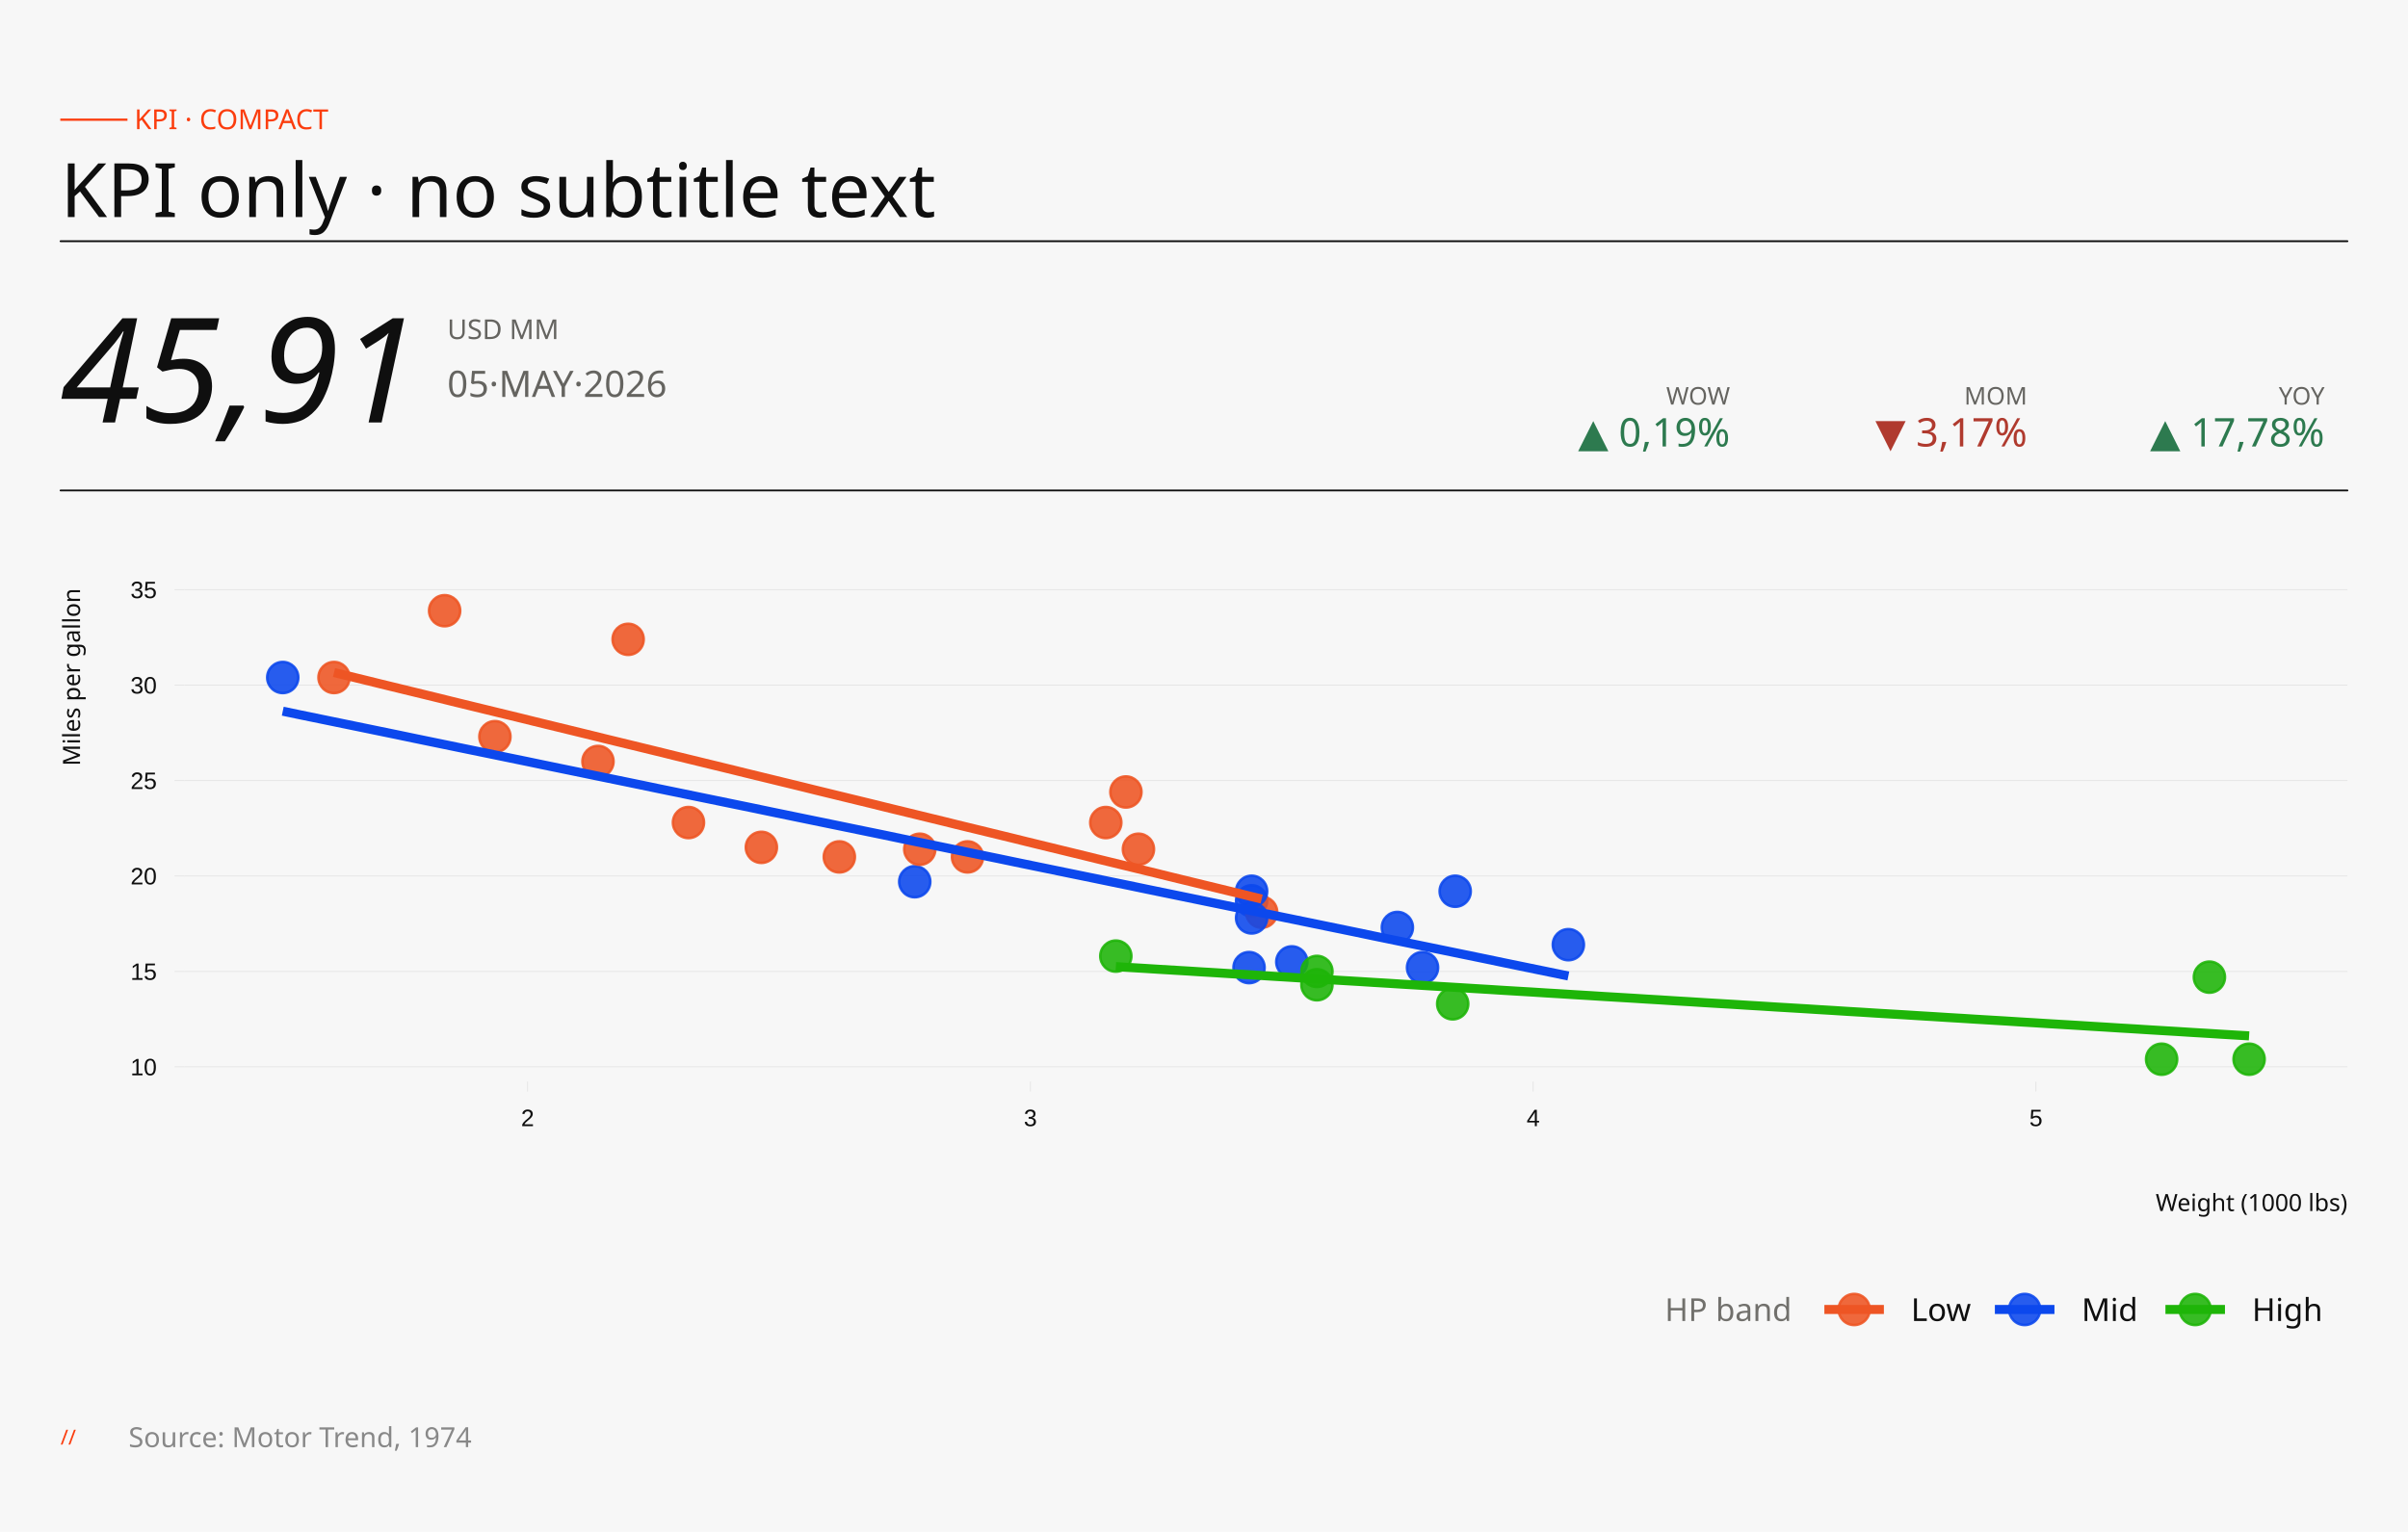
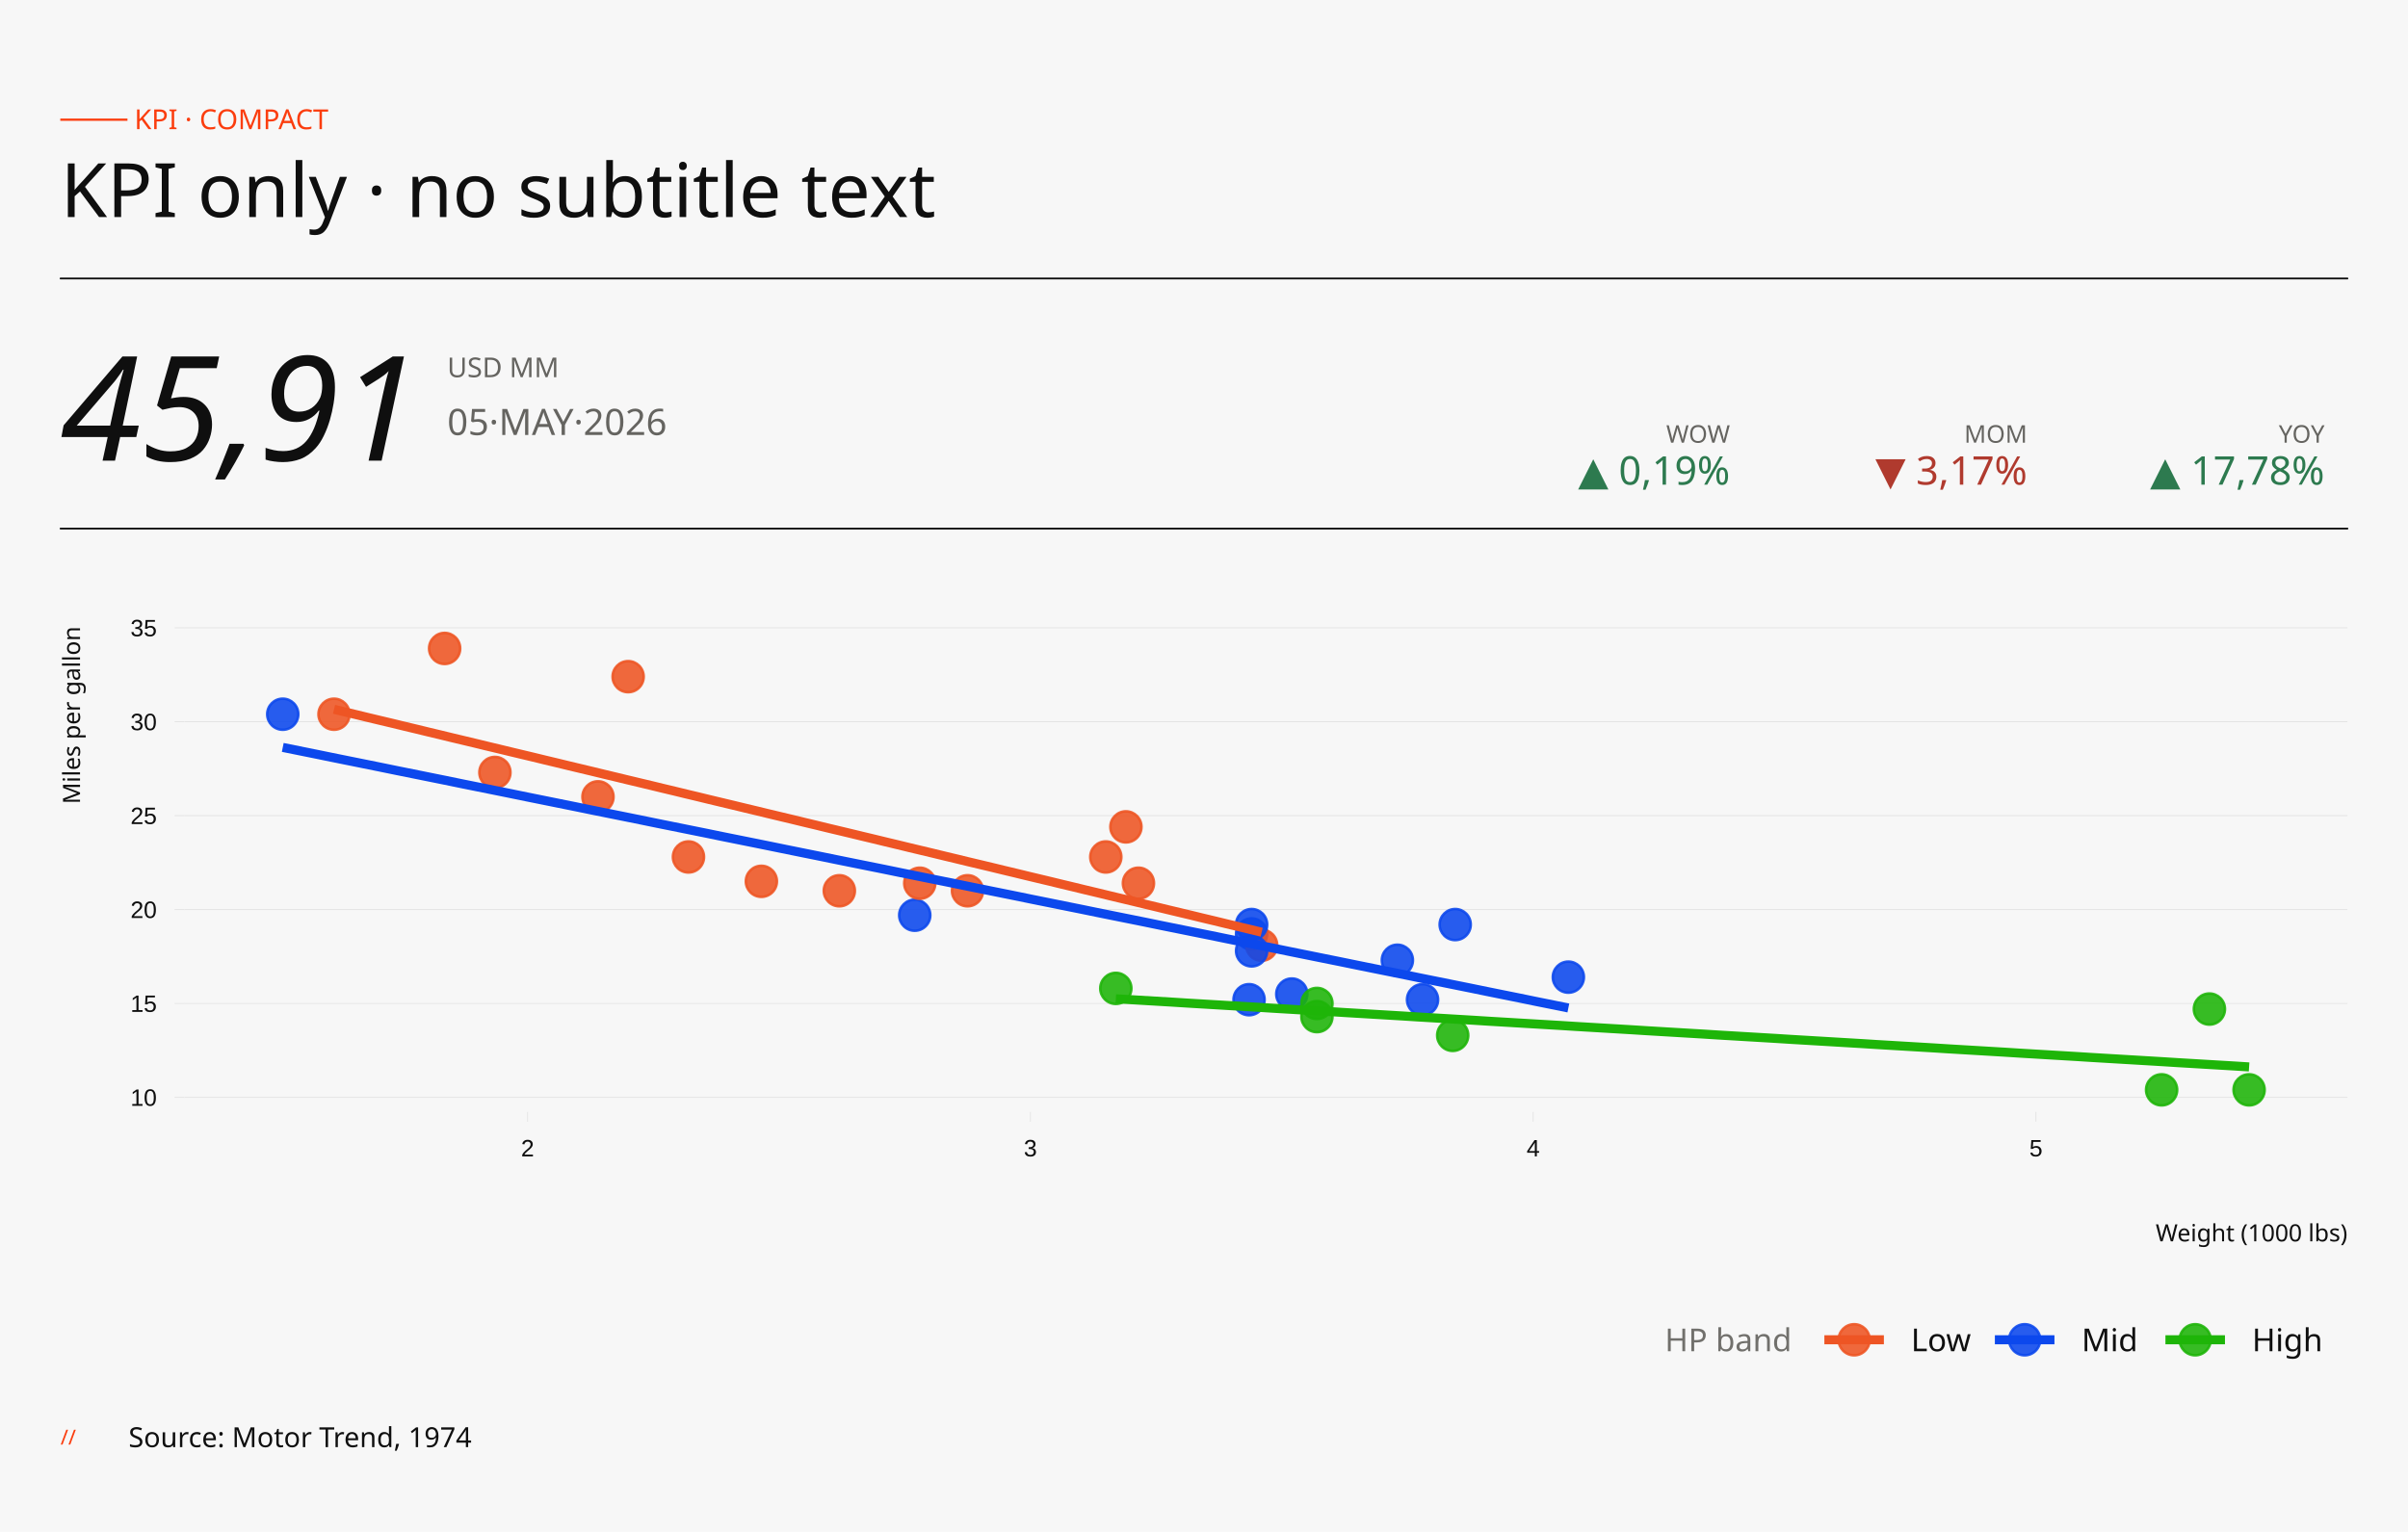
<svg xmlns="http://www.w3.org/2000/svg" width="396.00pt" height="252.00pt" viewBox="0 0 396.00 252.00">
  <g class="svglite">
    <defs>
      <style type="text/css">
    .svglite line, .svglite polyline, .svglite polygon, .svglite path, .svglite rect, .svglite circle {
      fill: none;
      stroke: #000000;
      stroke-linecap: round;
      stroke-linejoin: round;
      stroke-miterlimit: 10.00;
    }
    .svglite text {
      white-space: pre;
    }
    .svglite g.glyphgroup path {
      fill: inherit;
      stroke: none;
    }
  </style>
    </defs>
    <rect width="100%" height="100%" style="stroke: none; fill: none;" />
    <defs>
      <clipPath id="cpMC4wMHwzOTYuMDB8MC4wMHwyNTIuMDA=">
        <rect x="0.00" y="0.00" width="396.00" height="252.00" />
      </clipPath>
    </defs>
    <g clip-path="url(#cpMC4wMHwzOTYuMDB8MC4wMHwyNTIuMDA=)">
      <rect x="0.00" y="0.00" width="396.00" height="252.00" style="stroke-width: 0.63; stroke: none; fill: #F7F7F7;" />
    </g>
    <defs>
-       <clipPath id="cpMzAuMzN8Mzg2LjA0fDk2Ljc3fDE3Ny45Mw==">
-         <rect x="30.33" y="96.77" width="355.71" height="81.16" />
+       <clipPath id="cpMzAuMzN8Mzg2LjA0fDEwMy4wNHwxODIuOTE=">
+         <rect x="30.33" y="103.04" width="355.71" height="79.86" />
      </clipPath>
    </defs>
-     <g clip-path="url(#cpMzAuMzN8Mzg2LjA0fDk2Ljc3fDE3Ny45Mw==)">
-       <rect x="30.33" y="96.77" width="355.71" height="81.16" style="stroke-width: 0.63; stroke: none; fill: #F7F7F7;" />
-       <polyline points="30.33,175.49 386.04,175.49 " style="stroke-width: 0.15; stroke: #E4E4E4; stroke-linecap: butt;" />
-       <polyline points="30.33,159.80 386.04,159.80 " style="stroke-width: 0.15; stroke: #E4E4E4; stroke-linecap: butt;" />
-       <polyline points="30.33,144.10 386.04,144.10 " style="stroke-width: 0.15; stroke: #E4E4E4; stroke-linecap: butt;" />
-       <polyline points="30.33,128.40 386.04,128.40 " style="stroke-width: 0.15; stroke: #E4E4E4; stroke-linecap: butt;" />
-       <polyline points="30.33,112.70 386.04,112.70 " style="stroke-width: 0.15; stroke: #E4E4E4; stroke-linecap: butt;" />
-       <polyline points="30.33,97.00 386.04,97.00 " style="stroke-width: 0.15; stroke: #E4E4E4; stroke-linecap: butt;" />
-       <circle cx="138.03" cy="140.96" r="2.56" style="stroke-width: 0.42; stroke: #EE5524; stroke-opacity: 0.88; fill: #EE5524; fill-opacity: 0.88;" />
-       <circle cx="159.11" cy="140.96" r="2.56" style="stroke-width: 0.42; stroke: #EE5524; stroke-opacity: 0.88; fill: #EE5524; fill-opacity: 0.88;" />
-       <circle cx="113.22" cy="135.31" r="2.56" style="stroke-width: 0.42; stroke: #EE5524; stroke-opacity: 0.88; fill: #EE5524; fill-opacity: 0.88;" />
-       <circle cx="187.22" cy="139.70" r="2.56" style="stroke-width: 0.42; stroke: #EE5524; stroke-opacity: 0.88; fill: #EE5524; fill-opacity: 0.88;" />
-       <circle cx="205.83" cy="148.18" r="2.56" style="stroke-width: 0.42; stroke: #0C48ED; stroke-opacity: 0.88; fill: #0C48ED; fill-opacity: 0.88;" />
-       <circle cx="207.48" cy="150.06" r="2.56" style="stroke-width: 0.42; stroke: #EE5524; stroke-opacity: 0.88; fill: #EE5524; fill-opacity: 0.88;" />
-       <circle cx="216.57" cy="161.99" r="2.56" style="stroke-width: 0.42; stroke: #1EB508; stroke-opacity: 0.88; fill: #1EB508; fill-opacity: 0.88;" />
-       <circle cx="185.16" cy="130.28" r="2.56" style="stroke-width: 0.42; stroke: #EE5524; stroke-opacity: 0.88; fill: #EE5524; fill-opacity: 0.88;" />
-       <circle cx="181.85" cy="135.31" r="2.56" style="stroke-width: 0.42; stroke: #EE5524; stroke-opacity: 0.88; fill: #EE5524; fill-opacity: 0.88;" />
-       <circle cx="205.83" cy="146.61" r="2.56" style="stroke-width: 0.42; stroke: #0C48ED; stroke-opacity: 0.88; fill: #0C48ED; fill-opacity: 0.88;" />
-       <circle cx="205.83" cy="151.00" r="2.56" style="stroke-width: 0.42; stroke: #0C48ED; stroke-opacity: 0.88; fill: #0C48ED; fill-opacity: 0.88;" />
-       <circle cx="257.92" cy="155.40" r="2.56" style="stroke-width: 0.42; stroke: #0C48ED; stroke-opacity: 0.88; fill: #0C48ED; fill-opacity: 0.88;" />
-       <circle cx="229.80" cy="152.57" r="2.56" style="stroke-width: 0.42; stroke: #0C48ED; stroke-opacity: 0.88; fill: #0C48ED; fill-opacity: 0.88;" />
-       <circle cx="233.94" cy="159.17" r="2.56" style="stroke-width: 0.42; stroke: #0C48ED; stroke-opacity: 0.88; fill: #0C48ED; fill-opacity: 0.88;" />
-       <circle cx="355.48" cy="174.24" r="2.56" style="stroke-width: 0.42; stroke: #1EB508; stroke-opacity: 0.88; fill: #1EB508; fill-opacity: 0.88;" />
-       <circle cx="369.87" cy="174.24" r="2.56" style="stroke-width: 0.42; stroke: #1EB508; stroke-opacity: 0.88; fill: #1EB508; fill-opacity: 0.88;" />
-       <circle cx="363.34" cy="160.74" r="2.56" style="stroke-width: 0.42; stroke: #1EB508; stroke-opacity: 0.88; fill: #1EB508; fill-opacity: 0.88;" />
-       <circle cx="103.30" cy="105.17" r="2.56" style="stroke-width: 0.42; stroke: #EE5524; stroke-opacity: 0.88; fill: #EE5524; fill-opacity: 0.88;" />
-       <circle cx="54.93" cy="111.45" r="2.56" style="stroke-width: 0.42; stroke: #EE5524; stroke-opacity: 0.88; fill: #EE5524; fill-opacity: 0.88;" />
-       <circle cx="73.12" cy="100.46" r="2.56" style="stroke-width: 0.42; stroke: #EE5524; stroke-opacity: 0.88; fill: #EE5524; fill-opacity: 0.88;" />
-       <circle cx="125.21" cy="139.39" r="2.56" style="stroke-width: 0.42; stroke: #EE5524; stroke-opacity: 0.88; fill: #EE5524; fill-opacity: 0.88;" />
-       <circle cx="212.44" cy="158.23" r="2.56" style="stroke-width: 0.42; stroke: #0C48ED; stroke-opacity: 0.88; fill: #0C48ED; fill-opacity: 0.88;" />
-       <circle cx="205.41" cy="159.17" r="2.56" style="stroke-width: 0.42; stroke: #0C48ED; stroke-opacity: 0.88; fill: #0C48ED; fill-opacity: 0.88;" />
-       <circle cx="238.90" cy="165.13" r="2.56" style="stroke-width: 0.42; stroke: #1EB508; stroke-opacity: 0.88; fill: #1EB508; fill-opacity: 0.88;" />
-       <circle cx="239.31" cy="146.61" r="2.56" style="stroke-width: 0.42; stroke: #0C48ED; stroke-opacity: 0.88; fill: #0C48ED; fill-opacity: 0.88;" />
-       <circle cx="81.39" cy="121.18" r="2.56" style="stroke-width: 0.42; stroke: #EE5524; stroke-opacity: 0.88; fill: #EE5524; fill-opacity: 0.88;" />
-       <circle cx="98.34" cy="125.26" r="2.56" style="stroke-width: 0.42; stroke: #EE5524; stroke-opacity: 0.88; fill: #EE5524; fill-opacity: 0.88;" />
-       <circle cx="46.50" cy="111.45" r="2.56" style="stroke-width: 0.42; stroke: #0C48ED; stroke-opacity: 0.88; fill: #0C48ED; fill-opacity: 0.88;" />
-       <circle cx="183.50" cy="157.28" r="2.56" style="stroke-width: 0.42; stroke: #1EB508; stroke-opacity: 0.88; fill: #1EB508; fill-opacity: 0.88;" />
-       <circle cx="150.43" cy="145.04" r="2.56" style="stroke-width: 0.42; stroke: #0C48ED; stroke-opacity: 0.88; fill: #0C48ED; fill-opacity: 0.88;" />
-       <circle cx="216.57" cy="159.80" r="2.56" style="stroke-width: 0.42; stroke: #1EB508; stroke-opacity: 0.88; fill: #1EB508; fill-opacity: 0.88;" />
-       <circle cx="151.26" cy="139.70" r="2.56" style="stroke-width: 0.42; stroke: #EE5524; stroke-opacity: 0.88; fill: #EE5524; fill-opacity: 0.88;" />
-       <polyline points="54.93,110.63 56.86,111.10 58.79,111.57 60.72,112.04 62.65,112.52 64.59,112.99 66.52,113.46 68.45,113.93 70.38,114.40 72.31,114.87 74.24,115.35 76.17,115.82 78.10,116.29 80.03,116.76 81.96,117.23 83.90,117.70 85.83,118.17 87.76,118.65 89.69,119.12 91.62,119.59 93.55,120.06 95.48,120.53 97.41,121.00 99.34,121.48 101.27,121.95 103.21,122.42 105.14,122.89 107.07,123.36 109.00,123.83 110.93,124.31 112.86,124.78 114.79,125.25 116.72,125.72 118.65,126.19 120.58,126.66 122.52,127.14 124.45,127.61 126.38,128.08 128.31,128.55 130.24,129.02 132.17,129.49 134.10,129.97 136.03,130.44 137.96,130.91 139.89,131.38 141.83,131.85 143.76,132.32 145.69,132.80 147.62,133.27 149.55,133.74 151.48,134.21 153.41,134.68 155.34,135.15 157.27,135.63 159.20,136.10 161.14,136.57 163.07,137.04 165.00,137.51 166.93,137.98 168.86,138.46 170.79,138.93 172.72,139.40 174.65,139.87 176.58,140.34 178.51,140.81 180.45,141.29 182.38,141.76 184.31,142.23 186.24,142.70 188.17,143.17 190.10,143.64 192.03,144.12 193.96,144.59 195.89,145.06 197.82,145.53 199.76,146.00 201.69,146.47 203.62,146.94 205.55,147.42 207.48,147.89 " style="stroke-width: 1.49; stroke: #EE5524; stroke-linecap: butt;" />
-       <polyline points="46.50,116.99 49.17,117.55 51.85,118.10 54.53,118.65 57.20,119.20 59.88,119.75 62.55,120.30 65.23,120.85 67.91,121.41 70.58,121.96 73.26,122.51 75.93,123.06 78.61,123.61 81.29,124.16 83.96,124.71 86.64,125.26 89.32,125.82 91.99,126.37 94.67,126.92 97.34,127.47 100.02,128.02 102.70,128.57 105.37,129.12 108.05,129.68 110.73,130.23 113.40,130.78 116.08,131.33 118.75,131.88 121.43,132.43 124.11,132.98 126.78,133.54 129.46,134.09 132.13,134.64 134.81,135.19 137.49,135.74 140.16,136.29 142.84,136.84 145.52,137.39 148.19,137.95 150.87,138.50 153.54,139.05 156.22,139.60 158.90,140.15 161.57,140.70 164.25,141.25 166.93,141.81 169.60,142.36 172.28,142.91 174.95,143.46 177.63,144.01 180.31,144.56 182.98,145.11 185.66,145.66 188.34,146.22 191.01,146.77 193.69,147.32 196.36,147.87 199.04,148.42 201.72,148.97 204.39,149.52 207.07,150.08 209.74,150.63 212.42,151.18 215.10,151.73 217.77,152.28 220.45,152.83 223.13,153.38 225.80,153.94 228.48,154.49 231.15,155.04 233.83,155.59 236.51,156.14 239.18,156.69 241.86,157.24 244.54,157.79 247.21,158.35 249.89,158.90 252.56,159.45 255.24,160.00 257.92,160.55 " style="stroke-width: 1.49; stroke: #0C48ED; stroke-linecap: butt;" />
-       <polyline points="183.50,159.01 185.86,159.16 188.22,159.30 190.58,159.45 192.94,159.59 195.30,159.73 197.66,159.88 200.02,160.02 202.37,160.17 204.73,160.31 207.09,160.45 209.45,160.60 211.81,160.74 214.17,160.89 216.53,161.03 218.89,161.18 221.25,161.32 223.61,161.46 225.97,161.61 228.32,161.75 230.68,161.90 233.04,162.04 235.40,162.19 237.76,162.33 240.12,162.47 242.48,162.62 244.84,162.76 247.20,162.91 249.56,163.05 251.91,163.19 254.27,163.34 256.63,163.48 258.99,163.63 261.35,163.77 263.71,163.92 266.07,164.06 268.43,164.20 270.79,164.35 273.15,164.49 275.51,164.64 277.86,164.78 280.22,164.93 282.58,165.07 284.94,165.21 287.30,165.36 289.66,165.50 292.02,165.65 294.38,165.79 296.74,165.93 299.10,166.08 301.46,166.22 303.81,166.37 306.17,166.51 308.53,166.66 310.89,166.80 313.25,166.94 315.61,167.09 317.97,167.23 320.33,167.38 322.69,167.52 325.05,167.67 327.41,167.81 329.76,167.95 332.12,168.10 334.48,168.24 336.84,168.39 339.20,168.53 341.56,168.67 343.92,168.82 346.28,168.96 348.64,169.11 351.00,169.25 353.36,169.40 355.71,169.54 358.07,169.68 360.43,169.83 362.79,169.97 365.15,170.12 367.51,170.26 369.87,170.40 " style="stroke-width: 1.49; stroke: #1EB508; stroke-linecap: butt;" />
+     <g clip-path="url(#cpMzAuMzN8Mzg2LjA0fDEwMy4wNHwxODIuOTE=)">
+       <rect x="30.33" y="103.04" width="355.71" height="79.86" style="stroke-width: 0.63; stroke: none; fill: #F7F7F7;" />
+       <polyline points="30.33,180.51 386.04,180.51 " style="stroke-width: 0.15; stroke: #E4E4E4; stroke-linecap: butt;" />
+       <polyline points="30.33,165.07 386.04,165.07 " style="stroke-width: 0.15; stroke: #E4E4E4; stroke-linecap: butt;" />
+       <polyline points="30.33,149.62 386.04,149.62 " style="stroke-width: 0.15; stroke: #E4E4E4; stroke-linecap: butt;" />
+       <polyline points="30.33,134.17 386.04,134.17 " style="stroke-width: 0.15; stroke: #E4E4E4; stroke-linecap: butt;" />
+       <polyline points="30.33,118.72 386.04,118.72 " style="stroke-width: 0.15; stroke: #E4E4E4; stroke-linecap: butt;" />
+       <polyline points="30.33,103.28 386.04,103.28 " style="stroke-width: 0.15; stroke: #E4E4E4; stroke-linecap: butt;" />
+       <circle cx="138.03" cy="146.53" r="2.56" style="stroke-width: 0.42; stroke: #EE5524; stroke-opacity: 0.88; fill: #EE5524; fill-opacity: 0.88;" />
+       <circle cx="159.11" cy="146.53" r="2.56" style="stroke-width: 0.42; stroke: #EE5524; stroke-opacity: 0.88; fill: #EE5524; fill-opacity: 0.88;" />
+       <circle cx="113.22" cy="140.97" r="2.56" style="stroke-width: 0.42; stroke: #EE5524; stroke-opacity: 0.88; fill: #EE5524; fill-opacity: 0.88;" />
+       <circle cx="187.22" cy="145.29" r="2.56" style="stroke-width: 0.42; stroke: #EE5524; stroke-opacity: 0.88; fill: #EE5524; fill-opacity: 0.88;" />
+       <circle cx="205.83" cy="153.63" r="2.56" style="stroke-width: 0.42; stroke: #0C48ED; stroke-opacity: 0.88; fill: #0C48ED; fill-opacity: 0.88;" />
+       <circle cx="207.48" cy="155.49" r="2.56" style="stroke-width: 0.42; stroke: #EE5524; stroke-opacity: 0.88; fill: #EE5524; fill-opacity: 0.88;" />
+       <circle cx="216.57" cy="167.23" r="2.56" style="stroke-width: 0.42; stroke: #1EB508; stroke-opacity: 0.88; fill: #1EB508; fill-opacity: 0.88;" />
+       <circle cx="185.16" cy="136.02" r="2.56" style="stroke-width: 0.42; stroke: #EE5524; stroke-opacity: 0.88; fill: #EE5524; fill-opacity: 0.88;" />
+       <circle cx="181.85" cy="140.97" r="2.56" style="stroke-width: 0.42; stroke: #EE5524; stroke-opacity: 0.88; fill: #EE5524; fill-opacity: 0.88;" />
+       <circle cx="205.83" cy="152.09" r="2.56" style="stroke-width: 0.42; stroke: #0C48ED; stroke-opacity: 0.88; fill: #0C48ED; fill-opacity: 0.88;" />
+       <circle cx="205.83" cy="156.42" r="2.56" style="stroke-width: 0.42; stroke: #0C48ED; stroke-opacity: 0.88; fill: #0C48ED; fill-opacity: 0.88;" />
+       <circle cx="257.92" cy="160.74" r="2.56" style="stroke-width: 0.42; stroke: #0C48ED; stroke-opacity: 0.88; fill: #0C48ED; fill-opacity: 0.88;" />
+       <circle cx="229.80" cy="157.96" r="2.56" style="stroke-width: 0.42; stroke: #0C48ED; stroke-opacity: 0.88; fill: #0C48ED; fill-opacity: 0.88;" />
+       <circle cx="233.94" cy="164.45" r="2.56" style="stroke-width: 0.42; stroke: #0C48ED; stroke-opacity: 0.88; fill: #0C48ED; fill-opacity: 0.88;" />
+       <circle cx="355.48" cy="179.28" r="2.56" style="stroke-width: 0.42; stroke: #1EB508; stroke-opacity: 0.88; fill: #1EB508; fill-opacity: 0.88;" />
+       <circle cx="369.87" cy="179.28" r="2.56" style="stroke-width: 0.42; stroke: #1EB508; stroke-opacity: 0.88; fill: #1EB508; fill-opacity: 0.88;" />
+       <circle cx="363.34" cy="165.99" r="2.56" style="stroke-width: 0.42; stroke: #1EB508; stroke-opacity: 0.88; fill: #1EB508; fill-opacity: 0.88;" />
+       <circle cx="103.30" cy="111.31" r="2.56" style="stroke-width: 0.42; stroke: #EE5524; stroke-opacity: 0.88; fill: #EE5524; fill-opacity: 0.88;" />
+       <circle cx="54.93" cy="117.49" r="2.56" style="stroke-width: 0.42; stroke: #EE5524; stroke-opacity: 0.88; fill: #EE5524; fill-opacity: 0.88;" />
+       <circle cx="73.12" cy="106.67" r="2.56" style="stroke-width: 0.42; stroke: #EE5524; stroke-opacity: 0.88; fill: #EE5524; fill-opacity: 0.88;" />
+       <circle cx="125.21" cy="144.98" r="2.56" style="stroke-width: 0.42; stroke: #EE5524; stroke-opacity: 0.88; fill: #EE5524; fill-opacity: 0.88;" />
+       <circle cx="212.44" cy="163.52" r="2.56" style="stroke-width: 0.42; stroke: #0C48ED; stroke-opacity: 0.88; fill: #0C48ED; fill-opacity: 0.88;" />
+       <circle cx="205.41" cy="164.45" r="2.56" style="stroke-width: 0.42; stroke: #0C48ED; stroke-opacity: 0.88; fill: #0C48ED; fill-opacity: 0.88;" />
+       <circle cx="238.90" cy="170.32" r="2.56" style="stroke-width: 0.42; stroke: #1EB508; stroke-opacity: 0.88; fill: #1EB508; fill-opacity: 0.88;" />
+       <circle cx="239.31" cy="152.09" r="2.56" style="stroke-width: 0.42; stroke: #0C48ED; stroke-opacity: 0.88; fill: #0C48ED; fill-opacity: 0.88;" />
+       <circle cx="81.39" cy="127.07" r="2.56" style="stroke-width: 0.42; stroke: #EE5524; stroke-opacity: 0.88; fill: #EE5524; fill-opacity: 0.88;" />
+       <circle cx="98.34" cy="131.08" r="2.56" style="stroke-width: 0.42; stroke: #EE5524; stroke-opacity: 0.88; fill: #EE5524; fill-opacity: 0.88;" />
+       <circle cx="46.50" cy="117.49" r="2.56" style="stroke-width: 0.42; stroke: #0C48ED; stroke-opacity: 0.88; fill: #0C48ED; fill-opacity: 0.88;" />
+       <circle cx="183.50" cy="162.59" r="2.56" style="stroke-width: 0.42; stroke: #1EB508; stroke-opacity: 0.88; fill: #1EB508; fill-opacity: 0.88;" />
+       <circle cx="150.43" cy="150.55" r="2.56" style="stroke-width: 0.42; stroke: #0C48ED; stroke-opacity: 0.88; fill: #0C48ED; fill-opacity: 0.88;" />
+       <circle cx="216.57" cy="165.07" r="2.56" style="stroke-width: 0.42; stroke: #1EB508; stroke-opacity: 0.88; fill: #1EB508; fill-opacity: 0.88;" />
+       <circle cx="151.26" cy="145.29" r="2.56" style="stroke-width: 0.42; stroke: #EE5524; stroke-opacity: 0.88; fill: #EE5524; fill-opacity: 0.88;" />
+       <polyline points="54.93,116.68 56.86,117.15 58.79,117.61 60.72,118.08 62.65,118.54 64.59,119.00 66.52,119.47 68.45,119.93 70.38,120.40 72.31,120.86 74.24,121.33 76.17,121.79 78.10,122.25 80.03,122.72 81.96,123.18 83.90,123.65 85.83,124.11 87.76,124.57 89.69,125.04 91.62,125.50 93.55,125.97 95.48,126.43 97.41,126.89 99.34,127.36 101.27,127.82 103.21,128.29 105.14,128.75 107.07,129.21 109.00,129.68 110.93,130.14 112.86,130.61 114.79,131.07 116.72,131.54 118.65,132.00 120.58,132.46 122.52,132.93 124.45,133.39 126.38,133.86 128.31,134.32 130.24,134.78 132.17,135.25 134.10,135.71 136.03,136.18 137.96,136.64 139.89,137.10 141.83,137.57 143.76,138.03 145.69,138.50 147.62,138.96 149.55,139.43 151.48,139.89 153.41,140.35 155.34,140.82 157.27,141.28 159.20,141.75 161.14,142.21 163.07,142.67 165.00,143.14 166.93,143.60 168.86,144.07 170.79,144.53 172.72,144.99 174.65,145.46 176.58,145.92 178.51,146.39 180.45,146.85 182.38,147.32 184.31,147.78 186.24,148.24 188.17,148.71 190.10,149.17 192.03,149.64 193.96,150.10 195.89,150.56 197.82,151.03 199.76,151.49 201.69,151.96 203.62,152.42 205.55,152.88 207.48,153.35 " style="stroke-width: 1.49; stroke: #EE5524; stroke-linecap: butt;" />
+       <polyline points="46.50,122.95 49.17,123.49 51.85,124.03 54.53,124.58 57.20,125.12 59.88,125.66 62.55,126.20 65.23,126.75 67.91,127.29 70.58,127.83 73.26,128.37 75.93,128.92 78.61,129.46 81.29,130.00 83.96,130.54 86.64,131.09 89.32,131.63 91.99,132.17 94.67,132.71 97.34,133.26 100.02,133.80 102.70,134.34 105.37,134.88 108.05,135.43 110.73,135.97 113.40,136.51 116.08,137.05 118.75,137.60 121.43,138.14 124.11,138.68 126.78,139.22 129.46,139.77 132.13,140.31 134.81,140.85 137.49,141.40 140.16,141.94 142.84,142.48 145.52,143.02 148.19,143.57 150.87,144.11 153.54,144.65 156.22,145.19 158.90,145.74 161.57,146.28 164.25,146.82 166.93,147.36 169.60,147.91 172.28,148.45 174.95,148.99 177.63,149.53 180.31,150.08 182.98,150.62 185.66,151.16 188.34,151.70 191.01,152.25 193.69,152.79 196.36,153.33 199.04,153.87 201.72,154.42 204.39,154.96 207.07,155.50 209.74,156.04 212.42,156.59 215.10,157.13 217.77,157.67 220.45,158.21 223.13,158.76 225.80,159.30 228.48,159.84 231.15,160.38 233.83,160.93 236.51,161.47 239.18,162.01 241.86,162.55 244.54,163.10 247.21,163.64 249.89,164.18 252.56,164.73 255.24,165.27 257.92,165.81 " style="stroke-width: 1.49; stroke: #0C48ED; stroke-linecap: butt;" />
+       <polyline points="183.50,164.30 185.86,164.44 188.22,164.58 190.58,164.72 192.94,164.86 195.30,165.01 197.66,165.15 200.02,165.29 202.37,165.43 204.73,165.57 207.09,165.71 209.45,165.86 211.81,166.00 214.17,166.14 216.53,166.28 218.89,166.42 221.25,166.57 223.61,166.71 225.97,166.85 228.32,166.99 230.68,167.13 233.04,167.28 235.40,167.42 237.76,167.56 240.12,167.70 242.48,167.84 244.84,167.99 247.20,168.13 249.56,168.27 251.91,168.41 254.27,168.55 256.63,168.69 258.99,168.84 261.35,168.98 263.71,169.12 266.07,169.26 268.43,169.40 270.79,169.55 273.15,169.69 275.51,169.83 277.86,169.97 280.22,170.11 282.58,170.26 284.94,170.40 287.30,170.54 289.66,170.68 292.02,170.82 294.38,170.97 296.74,171.11 299.10,171.25 301.46,171.39 303.81,171.53 306.17,171.67 308.53,171.82 310.89,171.96 313.25,172.10 315.61,172.24 317.97,172.38 320.33,172.53 322.69,172.67 325.05,172.81 327.41,172.95 329.76,173.09 332.12,173.24 334.48,173.38 336.84,173.52 339.20,173.66 341.56,173.80 343.92,173.95 346.28,174.09 348.64,174.23 351.00,174.37 353.36,174.51 355.71,174.65 358.07,174.80 360.43,174.94 362.79,175.08 365.15,175.22 367.51,175.36 369.87,175.51 " style="stroke-width: 1.49; stroke: #1EB508; stroke-linecap: butt;" />
    </g>
    <g clip-path="url(#cpMC4wMHwzOTYuMDB8MC4wMHwyNTIuMDA=)">
-       <text x="25.79" y="176.89" text-anchor="end" style="font-size: 3.90px;fill: #0F0F0F; font-family: &quot;Arial&quot;;" textLength="4.31px" lengthAdjust="spacingAndGlyphs">10</text>
-       <text x="25.79" y="161.19" text-anchor="end" style="font-size: 3.90px;fill: #0F0F0F; font-family: &quot;Arial&quot;;" textLength="4.31px" lengthAdjust="spacingAndGlyphs">15</text>
-       <text x="25.79" y="145.49" text-anchor="end" style="font-size: 3.90px;fill: #0F0F0F; font-family: &quot;Arial&quot;;" textLength="4.31px" lengthAdjust="spacingAndGlyphs">20</text>
-       <text x="25.79" y="129.79" text-anchor="end" style="font-size: 3.90px;fill: #0F0F0F; font-family: &quot;Arial&quot;;" textLength="4.31px" lengthAdjust="spacingAndGlyphs">25</text>
-       <text x="25.79" y="114.09" text-anchor="end" style="font-size: 3.90px;fill: #0F0F0F; font-family: &quot;Arial&quot;;" textLength="4.31px" lengthAdjust="spacingAndGlyphs">30</text>
-       <text x="25.79" y="98.40" text-anchor="end" style="font-size: 3.90px;fill: #0F0F0F; font-family: &quot;Arial&quot;;" textLength="4.31px" lengthAdjust="spacingAndGlyphs">35</text>
-       <polyline points="28.71,175.49 30.33,175.49 " style="stroke-width: 0.15; stroke: #E4E4E4; stroke-linecap: butt;" />
-       <polyline points="28.71,159.80 30.33,159.80 " style="stroke-width: 0.15; stroke: #E4E4E4; stroke-linecap: butt;" />
-       <polyline points="28.71,144.10 30.33,144.10 " style="stroke-width: 0.15; stroke: #E4E4E4; stroke-linecap: butt;" />
-       <polyline points="28.71,128.40 30.33,128.40 " style="stroke-width: 0.15; stroke: #E4E4E4; stroke-linecap: butt;" />
-       <polyline points="28.71,112.70 30.33,112.70 " style="stroke-width: 0.15; stroke: #E4E4E4; stroke-linecap: butt;" />
-       <polyline points="28.71,97.00 30.33,97.00 " style="stroke-width: 0.15; stroke: #E4E4E4; stroke-linecap: butt;" />
-       <polyline points="86.76,179.55 86.76,177.93 " style="stroke-width: 0.15; stroke: #E4E4E4; stroke-linecap: butt;" />
-       <polyline points="169.45,179.55 169.45,177.93 " style="stroke-width: 0.15; stroke: #E4E4E4; stroke-linecap: butt;" />
-       <polyline points="252.13,179.55 252.13,177.93 " style="stroke-width: 0.15; stroke: #E4E4E4; stroke-linecap: butt;" />
-       <polyline points="334.81,179.55 334.81,177.93 " style="stroke-width: 0.15; stroke: #E4E4E4; stroke-linecap: butt;" />
-       <text x="86.76" y="185.25" text-anchor="middle" style="font-size: 3.90px;fill: #0F0F0F; font-family: &quot;Arial&quot;;" textLength="2.16px" lengthAdjust="spacingAndGlyphs">2</text>
-       <text x="169.45" y="185.25" text-anchor="middle" style="font-size: 3.90px;fill: #0F0F0F; font-family: &quot;Arial&quot;;" textLength="2.16px" lengthAdjust="spacingAndGlyphs">3</text>
-       <text x="252.13" y="185.25" text-anchor="middle" style="font-size: 3.90px;fill: #0F0F0F; font-family: &quot;Arial&quot;;" textLength="2.16px" lengthAdjust="spacingAndGlyphs">4</text>
-       <text x="334.81" y="185.25" text-anchor="middle" style="font-size: 3.90px;fill: #0F0F0F; font-family: &quot;Arial&quot;;" textLength="2.16px" lengthAdjust="spacingAndGlyphs">5</text>
-       <text x="386.04" y="199.22" text-anchor="end" style="font-size: 3.90px; font-weight: 100;fill: #0F0F0F; font-family: &quot;JetBrains Mono&quot;;" textLength="39.58px" lengthAdjust="spacingAndGlyphs">Weight (1000 lbs)</text>
-       <text transform="translate(13.16,96.77) rotate(-90)" text-anchor="end" style="font-size: 3.90px; font-weight: 100;fill: #0F0F0F; font-family: &quot;JetBrains Mono&quot;;" textLength="37.25px" lengthAdjust="spacingAndGlyphs">Miles per gallon</text>
-       <rect x="270.56" y="206.05" width="115.48" height="18.72" style="stroke-width: 0.75; stroke: none;" />
-       <rect x="270.56" y="206.05" width="115.48" height="18.72" style="stroke-width: 0.63; stroke: none; fill: #F7F7F7;" />
-       <text x="273.79" y="217.30" style="font-size: 5.20px;fill: #71706C; font-family: &quot;JetBrains Mono&quot;;" textLength="21.77px" lengthAdjust="spacingAndGlyphs">HP band</text>
-       <rect x="298.80" y="209.29" width="12.24" height="12.24" style="stroke-width: 0.63; stroke: none; fill: #F7F7F7;" />
-       <circle cx="304.92" cy="215.41" r="2.56" style="stroke-width: 0.42; stroke: #EE5524; stroke-opacity: 0.88; fill: #EE5524; fill-opacity: 0.88;" />
-       <line x1="300.02" y1="215.41" x2="309.81" y2="215.41" style="stroke-width: 1.49; stroke: #EE5524; stroke-linecap: butt;" />
-       <rect x="326.84" y="209.29" width="12.24" height="12.24" style="stroke-width: 0.63; stroke: none; fill: #F7F7F7;" />
-       <circle cx="332.96" cy="215.41" r="2.56" style="stroke-width: 0.42; stroke: #0C48ED; stroke-opacity: 0.88; fill: #0C48ED; fill-opacity: 0.88;" />
-       <line x1="328.06" y1="215.41" x2="337.86" y2="215.41" style="stroke-width: 1.49; stroke: #0C48ED; stroke-linecap: butt;" />
-       <rect x="354.88" y="209.29" width="12.24" height="12.24" style="stroke-width: 0.63; stroke: none; fill: #F7F7F7;" />
-       <circle cx="361.00" cy="215.41" r="2.56" style="stroke-width: 0.42; stroke: #1EB508; stroke-opacity: 0.88; fill: #1EB508; fill-opacity: 0.88;" />
-       <line x1="356.11" y1="215.41" x2="365.90" y2="215.41" style="stroke-width: 1.49; stroke: #1EB508; stroke-linecap: butt;" />
-       <text x="314.27" y="217.30" style="font-size: 5.20px;fill: #0F0F0F; font-family: &quot;JetBrains Mono&quot;;" textLength="9.33px" lengthAdjust="spacingAndGlyphs">Low</text>
-       <text x="342.32" y="217.30" style="font-size: 5.20px;fill: #0F0F0F; font-family: &quot;JetBrains Mono&quot;;" textLength="9.33px" lengthAdjust="spacingAndGlyphs">Mid</text>
-       <text x="370.36" y="217.30" style="font-size: 5.20px;fill: #0F0F0F; font-family: &quot;JetBrains Mono&quot;;" textLength="12.44px" lengthAdjust="spacingAndGlyphs">High</text>
-       <polyline points="9.96,39.68 386.04,39.68 " style="stroke-width: 0.30; stroke: #0F0F0F;" />
-       <polyline points="9.96,80.68 386.04,80.68 " style="stroke-width: 0.30; stroke: #0F0F0F;" />
-       <text x="9.96" y="69.50" style="font-size: 24.00px; font-style: italic;fill: #0F0F0F; font-family: &quot;Fraunces 9pt&quot;;" textLength="57.61px" lengthAdjust="spacingAndGlyphs">45,91</text>
-       <text x="73.55" y="55.77" style="font-size: 4.50px;fill: #656460; font-family: &quot;JetBrains Mono&quot;;" textLength="16.22px" lengthAdjust="spacingAndGlyphs">USD MM</text>
-       <text x="73.55" y="65.29" style="font-size: 6.00px;fill: #656460; font-family: &quot;JetBrains Mono&quot;;" textLength="39.53px" lengthAdjust="spacingAndGlyphs">05·MAY·2026</text>
-       <text x="284.50" y="66.55" text-anchor="end" style="font-size: 4.00px;fill: #656460; font-family: &quot;JetBrains Mono&quot;;" textLength="7.22px" lengthAdjust="spacingAndGlyphs">WOW</text>
-       <text x="284.50" y="73.44" text-anchor="end" style="font-size: 6.50px;fill: #2D7A4F; font-family: &quot;JetBrains Mono&quot;;" textLength="27.34px" lengthAdjust="spacingAndGlyphs">▲ 0,19%</text>
-       <text x="333.39" y="66.55" text-anchor="end" style="font-size: 4.00px;fill: #656460; font-family: &quot;JetBrains Mono&quot;;" textLength="7.22px" lengthAdjust="spacingAndGlyphs">MOM</text>
-       <text x="333.39" y="73.44" text-anchor="end" style="font-size: 6.50px;fill: #B03A2E; font-family: &quot;JetBrains Mono&quot;;" textLength="27.34px" lengthAdjust="spacingAndGlyphs">▼ 3,17%</text>
-       <text x="382.28" y="66.55" text-anchor="end" style="font-size: 4.00px;fill: #656460; font-family: &quot;JetBrains Mono&quot;;" textLength="7.22px" lengthAdjust="spacingAndGlyphs">YOY</text>
-       <text x="382.28" y="73.44" text-anchor="end" style="font-size: 6.50px;fill: #2D7A4F; font-family: &quot;JetBrains Mono&quot;;" textLength="31.25px" lengthAdjust="spacingAndGlyphs">▲ 17,78%</text>
+       <text x="25.79" y="181.91" text-anchor="end" style="font-size: 3.90px;fill: #0F0F0F; font-family: &quot;Arial&quot;;" textLength="4.31px" lengthAdjust="spacingAndGlyphs">10</text>
+       <text x="25.79" y="166.46" text-anchor="end" style="font-size: 3.90px;fill: #0F0F0F; font-family: &quot;Arial&quot;;" textLength="4.31px" lengthAdjust="spacingAndGlyphs">15</text>
+       <text x="25.79" y="151.01" text-anchor="end" style="font-size: 3.90px;fill: #0F0F0F; font-family: &quot;Arial&quot;;" textLength="4.31px" lengthAdjust="spacingAndGlyphs">20</text>
+       <text x="25.79" y="135.56" text-anchor="end" style="font-size: 3.90px;fill: #0F0F0F; font-family: &quot;Arial&quot;;" textLength="4.31px" lengthAdjust="spacingAndGlyphs">25</text>
+       <text x="25.79" y="120.12" text-anchor="end" style="font-size: 3.90px;fill: #0F0F0F; font-family: &quot;Arial&quot;;" textLength="4.31px" lengthAdjust="spacingAndGlyphs">30</text>
+       <text x="25.79" y="104.67" text-anchor="end" style="font-size: 3.90px;fill: #0F0F0F; font-family: &quot;Arial&quot;;" textLength="4.31px" lengthAdjust="spacingAndGlyphs">35</text>
+       <polyline points="28.71,180.51 30.33,180.51 " style="stroke-width: 0.15; stroke: #E4E4E4; stroke-linecap: butt;" />
+       <polyline points="28.71,165.07 30.33,165.07 " style="stroke-width: 0.15; stroke: #E4E4E4; stroke-linecap: butt;" />
+       <polyline points="28.71,149.62 30.33,149.62 " style="stroke-width: 0.15; stroke: #E4E4E4; stroke-linecap: butt;" />
+       <polyline points="28.71,134.17 30.33,134.17 " style="stroke-width: 0.15; stroke: #E4E4E4; stroke-linecap: butt;" />
+       <polyline points="28.71,118.72 30.33,118.72 " style="stroke-width: 0.15; stroke: #E4E4E4; stroke-linecap: butt;" />
+       <polyline points="28.71,103.28 30.33,103.28 " style="stroke-width: 0.15; stroke: #E4E4E4; stroke-linecap: butt;" />
+       <polyline points="86.76,184.53 86.76,182.91 " style="stroke-width: 0.15; stroke: #E4E4E4; stroke-linecap: butt;" />
+       <polyline points="169.45,184.53 169.45,182.91 " style="stroke-width: 0.15; stroke: #E4E4E4; stroke-linecap: butt;" />
+       <polyline points="252.13,184.53 252.13,182.91 " style="stroke-width: 0.15; stroke: #E4E4E4; stroke-linecap: butt;" />
+       <polyline points="334.81,184.53 334.81,182.91 " style="stroke-width: 0.15; stroke: #E4E4E4; stroke-linecap: butt;" />
+       <text x="86.76" y="190.23" text-anchor="middle" style="font-size: 3.90px;fill: #0F0F0F; font-family: &quot;Arial&quot;;" textLength="2.16px" lengthAdjust="spacingAndGlyphs">2</text>
+       <text x="169.45" y="190.23" text-anchor="middle" style="font-size: 3.90px;fill: #0F0F0F; font-family: &quot;Arial&quot;;" textLength="2.16px" lengthAdjust="spacingAndGlyphs">3</text>
+       <text x="252.13" y="190.23" text-anchor="middle" style="font-size: 3.90px;fill: #0F0F0F; font-family: &quot;Arial&quot;;" textLength="2.16px" lengthAdjust="spacingAndGlyphs">4</text>
+       <text x="334.81" y="190.23" text-anchor="middle" style="font-size: 3.90px;fill: #0F0F0F; font-family: &quot;Arial&quot;;" textLength="2.16px" lengthAdjust="spacingAndGlyphs">5</text>
+       <text x="386.04" y="204.20" text-anchor="end" style="font-size: 3.90px; font-weight: 100;fill: #0F0F0F; font-family: &quot;JetBrains Mono&quot;;" textLength="39.58px" lengthAdjust="spacingAndGlyphs">Weight (1000 lbs)</text>
+       <text transform="translate(13.16,103.04) rotate(-90)" text-anchor="end" style="font-size: 3.90px; font-weight: 100;fill: #0F0F0F; font-family: &quot;JetBrains Mono&quot;;" textLength="37.25px" lengthAdjust="spacingAndGlyphs">Miles per gallon</text>
+       <rect x="270.56" y="211.03" width="115.48" height="18.72" style="stroke-width: 0.75; stroke: none;" />
+       <rect x="270.56" y="211.03" width="115.48" height="18.72" style="stroke-width: 0.63; stroke: none; fill: #F7F7F7;" />
+       <text x="273.79" y="222.28" style="font-size: 5.20px;fill: #71706C; font-family: &quot;JetBrains Mono&quot;;" textLength="21.77px" lengthAdjust="spacingAndGlyphs">HP band</text>
+       <rect x="298.80" y="214.27" width="12.24" height="12.24" style="stroke-width: 0.63; stroke: none; fill: #F7F7F7;" />
+       <circle cx="304.92" cy="220.39" r="2.56" style="stroke-width: 0.42; stroke: #EE5524; stroke-opacity: 0.88; fill: #EE5524; fill-opacity: 0.88;" />
+       <line x1="300.02" y1="220.39" x2="309.81" y2="220.39" style="stroke-width: 1.49; stroke: #EE5524; stroke-linecap: butt;" />
+       <rect x="326.84" y="214.27" width="12.24" height="12.24" style="stroke-width: 0.63; stroke: none; fill: #F7F7F7;" />
+       <circle cx="332.96" cy="220.39" r="2.56" style="stroke-width: 0.42; stroke: #0C48ED; stroke-opacity: 0.88; fill: #0C48ED; fill-opacity: 0.88;" />
+       <line x1="328.06" y1="220.39" x2="337.86" y2="220.39" style="stroke-width: 1.49; stroke: #0C48ED; stroke-linecap: butt;" />
+       <rect x="354.88" y="214.27" width="12.24" height="12.24" style="stroke-width: 0.63; stroke: none; fill: #F7F7F7;" />
+       <circle cx="361.00" cy="220.39" r="2.56" style="stroke-width: 0.42; stroke: #1EB508; stroke-opacity: 0.88; fill: #1EB508; fill-opacity: 0.88;" />
+       <line x1="356.11" y1="220.39" x2="365.90" y2="220.39" style="stroke-width: 1.49; stroke: #1EB508; stroke-linecap: butt;" />
+       <text x="314.27" y="222.28" style="font-size: 5.20px;fill: #0F0F0F; font-family: &quot;JetBrains Mono&quot;;" textLength="9.33px" lengthAdjust="spacingAndGlyphs">Low</text>
+       <text x="342.32" y="222.28" style="font-size: 5.20px;fill: #0F0F0F; font-family: &quot;JetBrains Mono&quot;;" textLength="9.33px" lengthAdjust="spacingAndGlyphs">Mid</text>
+       <text x="370.36" y="222.28" style="font-size: 5.20px;fill: #0F0F0F; font-family: &quot;JetBrains Mono&quot;;" textLength="12.44px" lengthAdjust="spacingAndGlyphs">High</text>
+       <polyline points="9.96,45.81 386.04,45.81 " style="stroke-width: 0.30; stroke: #0F0F0F;" />
+       <polyline points="9.96,86.95 386.04,86.95 " style="stroke-width: 0.30; stroke: #0F0F0F;" />
+       <text x="9.96" y="75.78" style="font-size: 24.00px; font-style: italic;fill: #0F0F0F; font-family: &quot;Fraunces 9pt&quot;;" textLength="57.61px" lengthAdjust="spacingAndGlyphs">45,91</text>
+       <text x="73.55" y="62.05" style="font-size: 4.50px;fill: #656460; font-family: &quot;JetBrains Mono&quot;;" textLength="16.22px" lengthAdjust="spacingAndGlyphs">USD MM</text>
+       <text x="73.55" y="71.56" style="font-size: 6.00px;fill: #656460; font-family: &quot;JetBrains Mono&quot;;" textLength="39.53px" lengthAdjust="spacingAndGlyphs">05·MAY·2026</text>
+       <text x="284.50" y="72.82" text-anchor="end" style="font-size: 4.00px;fill: #656460; font-family: &quot;JetBrains Mono&quot;;" textLength="7.22px" lengthAdjust="spacingAndGlyphs">WOW</text>
+       <text x="284.50" y="79.72" text-anchor="end" style="font-size: 6.50px;fill: #2D7A4F; font-family: &quot;JetBrains Mono&quot;;" textLength="27.34px" lengthAdjust="spacingAndGlyphs">▲ 0,19%</text>
+       <text x="333.39" y="72.82" text-anchor="end" style="font-size: 4.00px;fill: #656460; font-family: &quot;JetBrains Mono&quot;;" textLength="7.22px" lengthAdjust="spacingAndGlyphs">MOM</text>
+       <text x="333.39" y="79.72" text-anchor="end" style="font-size: 6.50px;fill: #B03A2E; font-family: &quot;JetBrains Mono&quot;;" textLength="27.34px" lengthAdjust="spacingAndGlyphs">▼ 3,17%</text>
+       <text x="382.28" y="72.82" text-anchor="end" style="font-size: 4.00px;fill: #656460; font-family: &quot;JetBrains Mono&quot;;" textLength="7.22px" lengthAdjust="spacingAndGlyphs">YOY</text>
+       <text x="382.28" y="79.72" text-anchor="end" style="font-size: 6.50px;fill: #2D7A4F; font-family: &quot;JetBrains Mono&quot;;" textLength="31.25px" lengthAdjust="spacingAndGlyphs">▲ 17,78%</text>
      <text x="9.96" y="35.70" style="font-size: 12.35px;fill: #0F0F0F; font-family: &quot;Archivo&quot;;" textLength="133.95px" lengthAdjust="spacingAndGlyphs">KPI only · no subtitle text</text>
      <text x="9.96" y="21.25" style="font-size: 4.55px;fill: #FB3D0E; font-family: &quot;JetBrains Mono&quot;;" textLength="49.22px" lengthAdjust="spacingAndGlyphs">──── KPI · COMPACT</text>
      <text x="9.96" y="237.63" style="font-size: 3.41px; font-weight: 100;fill: #FB3D0E; font-family: &quot;JetBrains Mono&quot;;" textLength="8.19px" lengthAdjust="spacingAndGlyphs">//  </text>
-       <text x="21.14" y="238.05" style="font-size: 4.55px; font-weight: 100;fill: #888888; font-family: &quot;JetBrains Mono&quot;;" textLength="68.36px" lengthAdjust="spacingAndGlyphs">Source: Motor Trend, 1974</text>
+       <text x="21.14" y="238.05" style="font-size: 4.55px; font-weight: 100;fill: #0F0F0F; font-family: &quot;JetBrains Mono&quot;;" textLength="68.36px" lengthAdjust="spacingAndGlyphs">Source: Motor Trend, 1974</text>
    </g>
  </g>
</svg>
